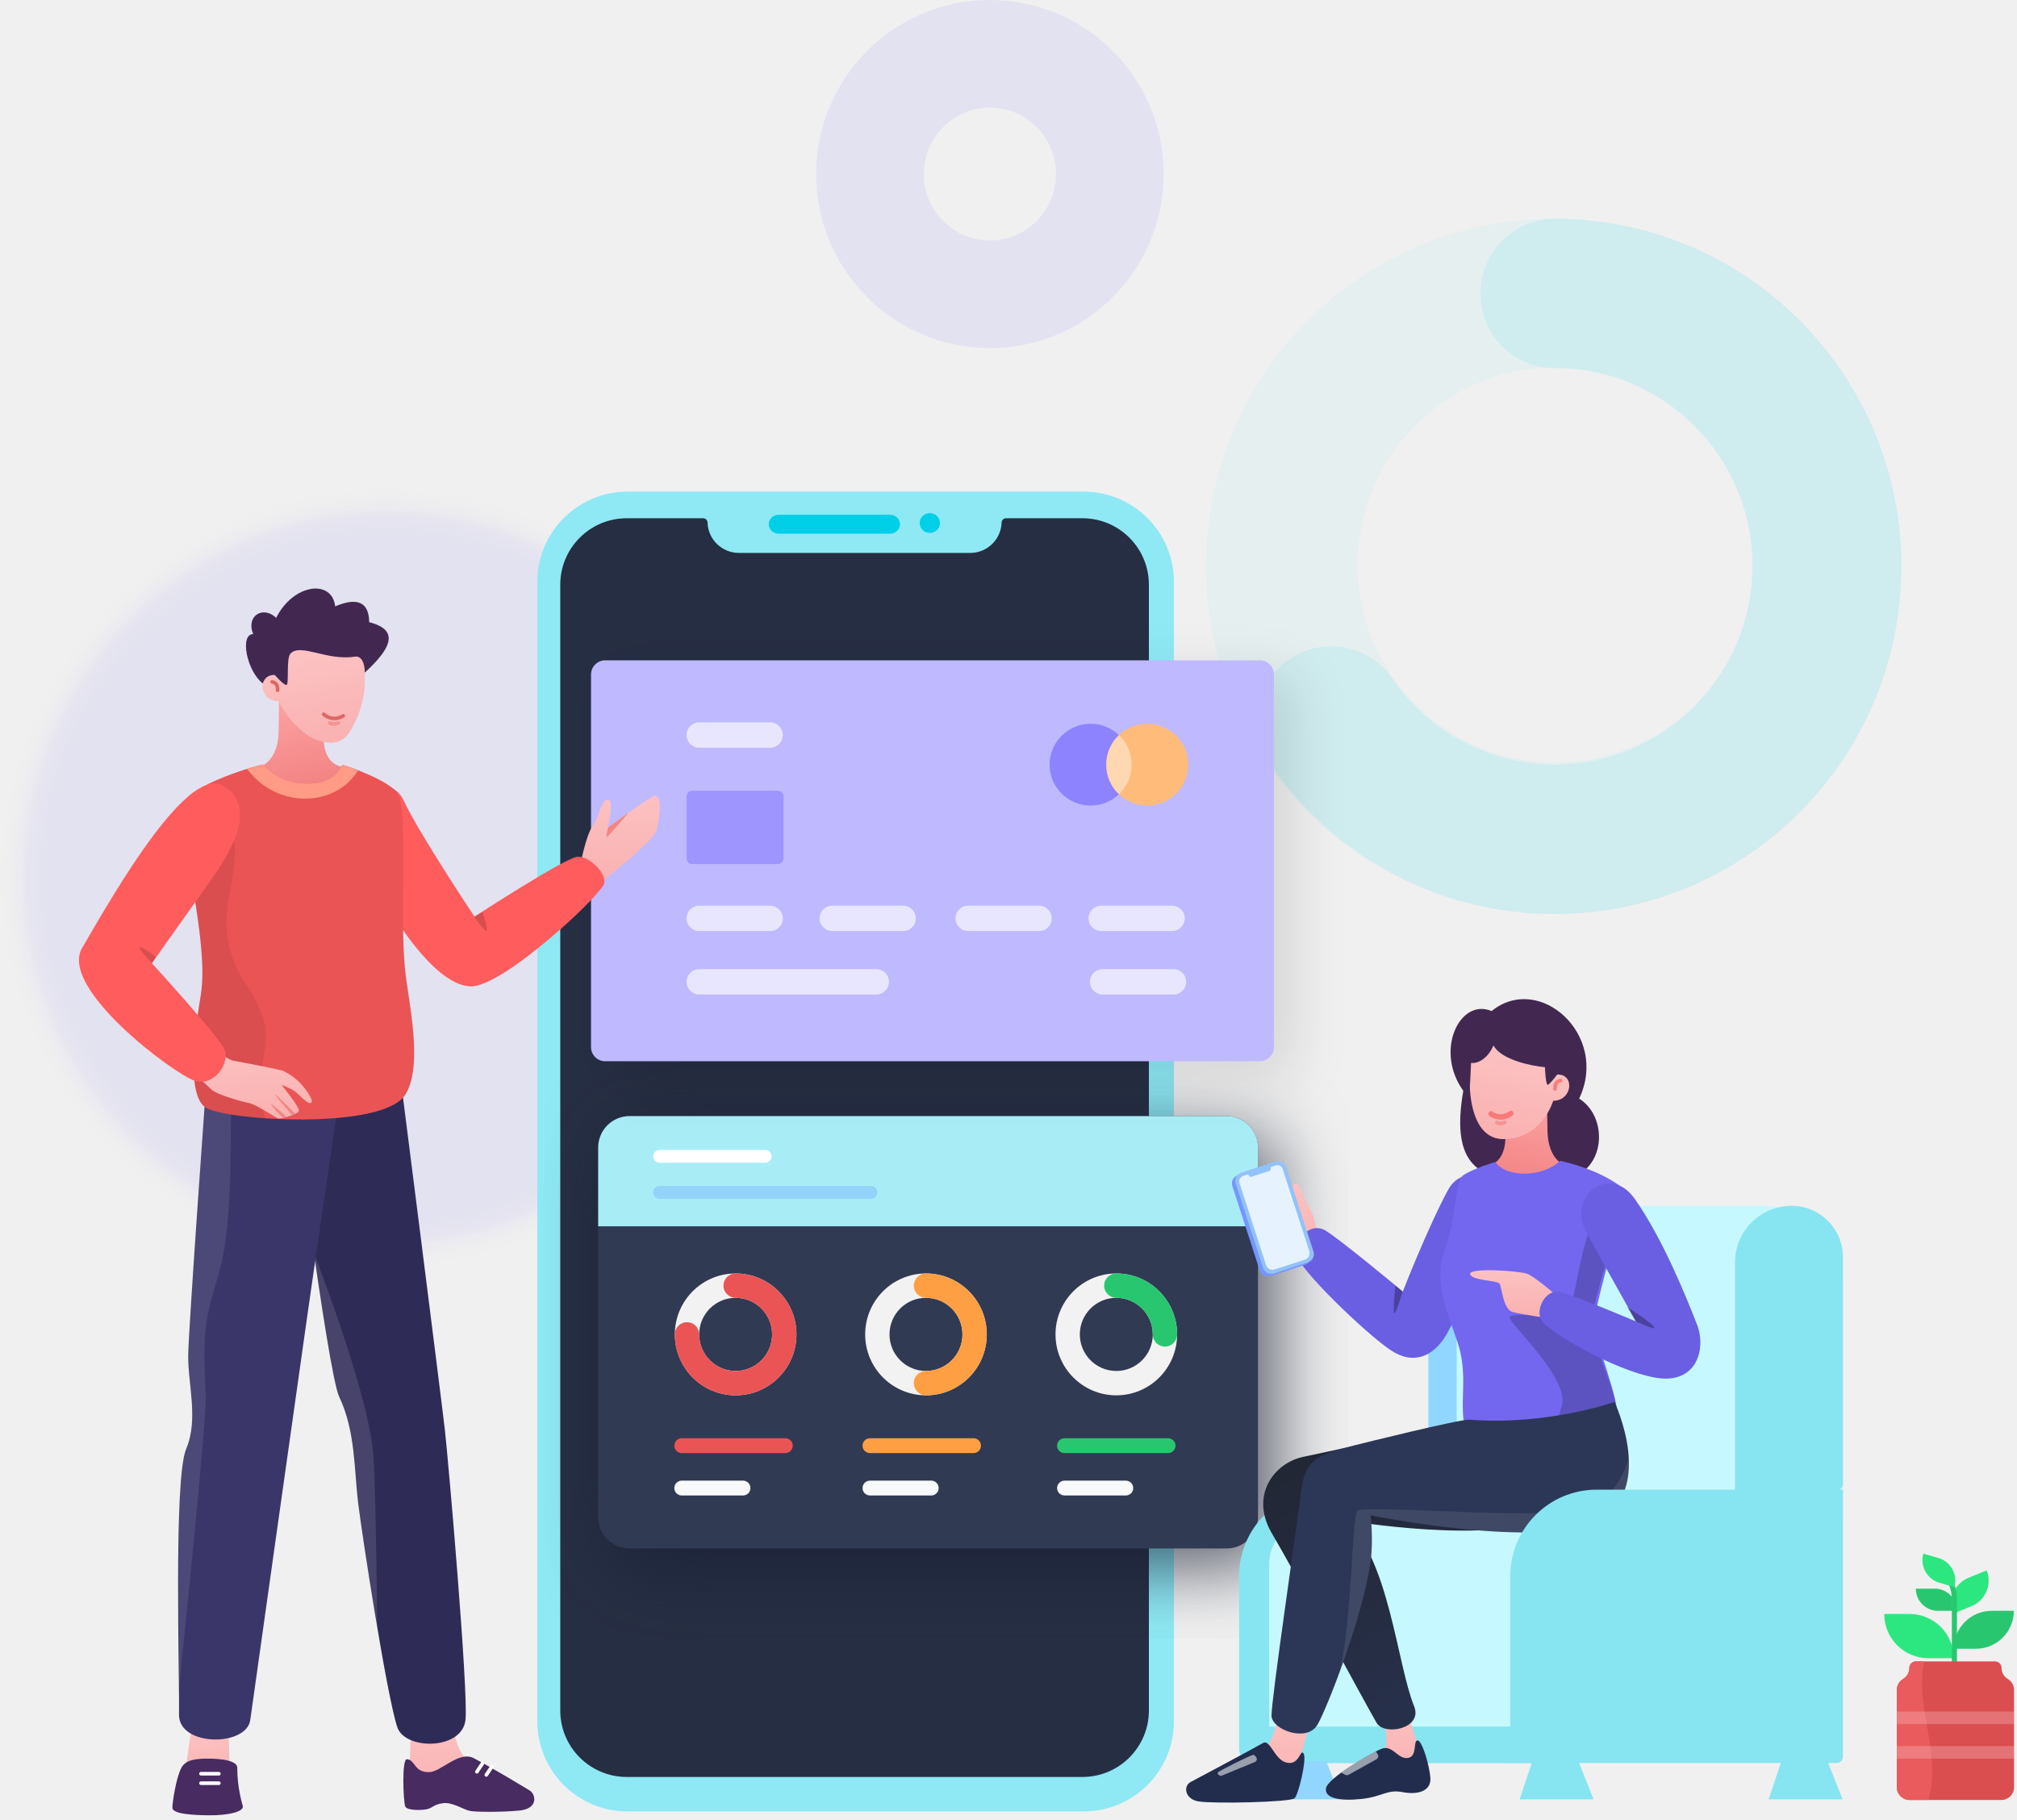
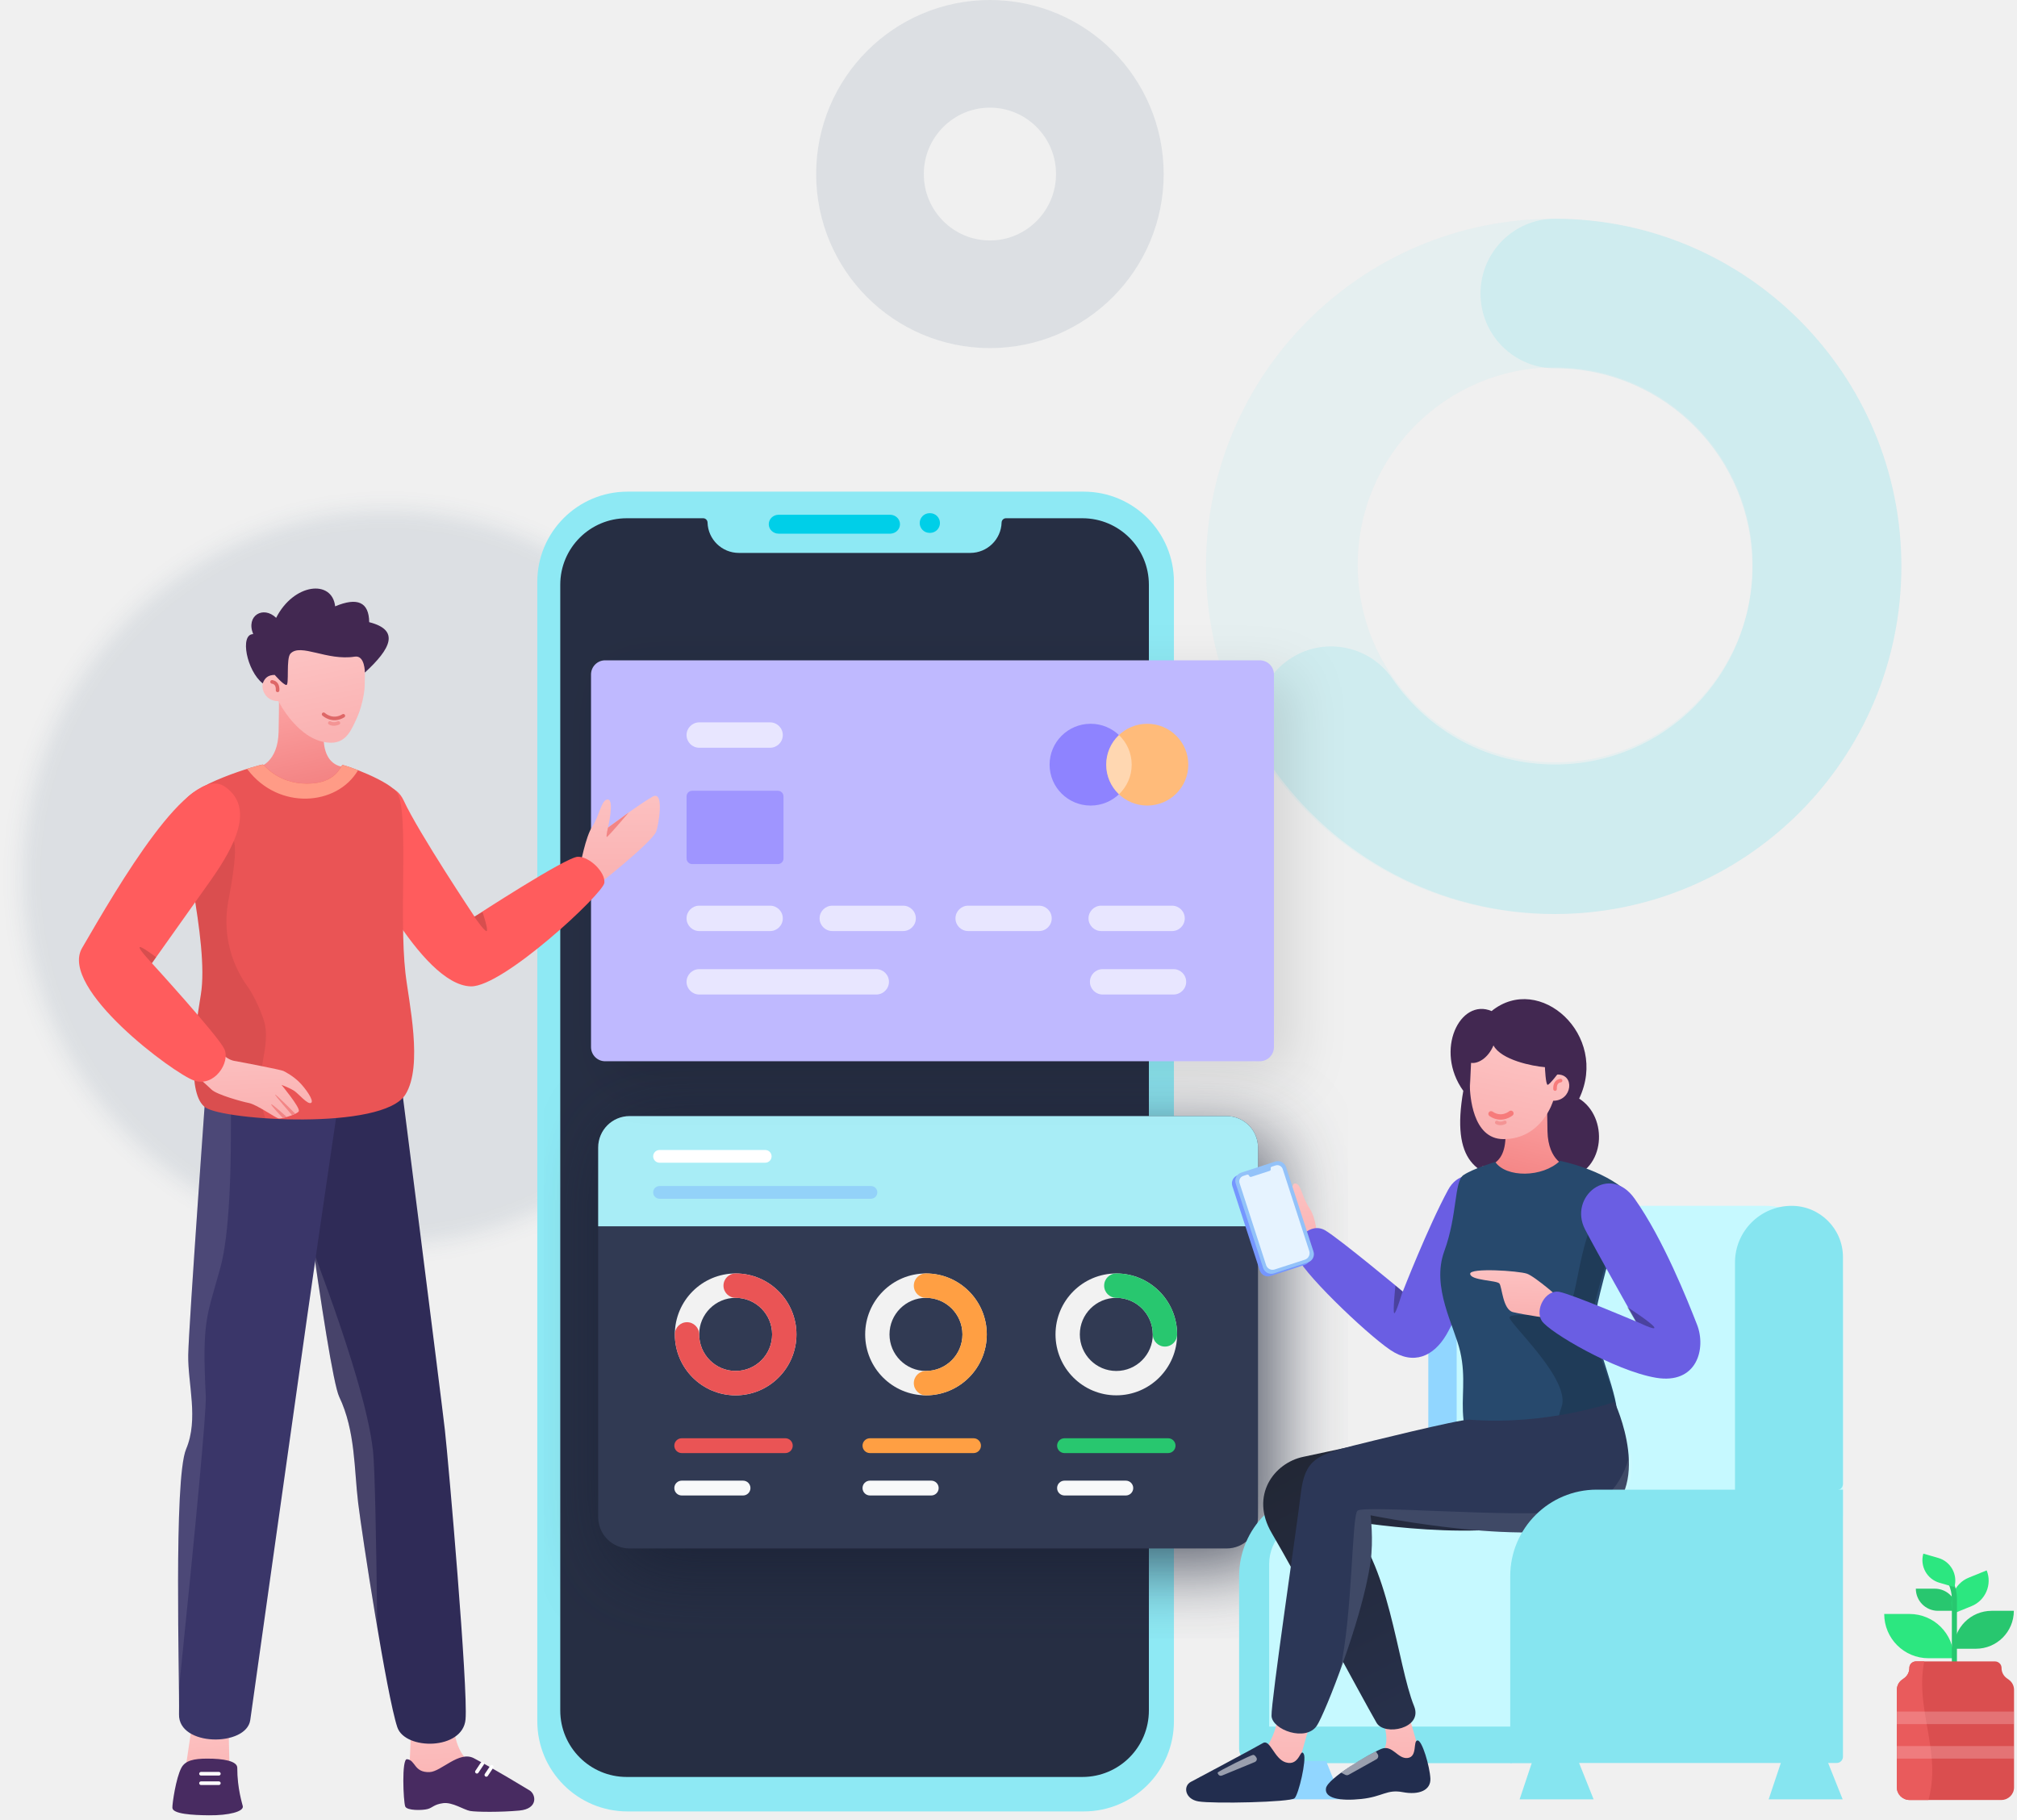
<svg xmlns="http://www.w3.org/2000/svg" width="562" height="507" viewBox="0 0 562 507" fill="none">
  <g id="Illustration">
    <g id="Shape">
      <g id="Oval" opacity="0.1" filter="url(#filter0_f)">
-         <ellipse cx="107.745" cy="244.5" rx="101.745" ry="102.5" fill="#7367F0" />
+         <ellipse cx="107.745" cy="244.5" rx="101.745" ry="102.5" fill="#27496d" />
      </g>
      <path id="Oval_2" opacity="0.05" fill-rule="evenodd" clip-rule="evenodd" d="M336.032 157.826C336.032 104.326 379.404 60.956 432.906 60.956C486.408 60.956 529.78 104.326 529.78 157.826C529.78 211.326 486.408 254.696 432.906 254.696C379.404 254.696 336.032 211.326 336.032 157.826ZM488.389 157.386C488.389 126.988 463.745 102.346 433.347 102.346C402.948 102.346 378.304 126.988 378.304 157.386C378.304 187.784 402.948 212.426 433.347 212.426C463.745 212.426 488.389 187.784 488.389 157.386Z" fill="#00CFE8" />
-       <ellipse id="Oval_3" opacity="0.1" cx="275.822" cy="48.5" rx="33.416" ry="33.5" stroke="#7367F0" stroke-width="30" />
+       <ellipse id="Oval_3" opacity="0.1" cx="275.822" cy="48.5" rx="33.416" ry="33.5" stroke="#27496d" stroke-width="30" />
      <path id="Path" opacity="0.1" d="M433.272 60.956C486.572 60.956 529.78 104.326 529.78 157.826C529.78 211.326 486.572 254.696 433.272 254.696C401.162 254.696 371.688 238.816 353.798 212.796C347.287 203.326 349.657 190.352 359.091 183.817C368.431 177.348 381.193 179.615 387.764 188.849L387.961 189.131C398.182 203.997 414.951 213.032 433.272 213.032C463.647 213.032 488.271 188.315 488.271 157.826C488.271 127.642 464.137 103.116 434.181 102.628L433.272 102.621C421.809 102.621 412.517 93.294 412.517 81.789C412.517 70.283 421.809 60.956 433.272 60.956Z" fill="#00CFE8" />
    </g>
    <g id="Mobile Banking App">
      <g id="Phone3">
        <path id="Rectangle" fill-rule="evenodd" clip-rule="evenodd" d="M149.71 162.137C149.71 148.254 160.964 137 174.847 137H301.957C315.84 137 327.094 148.254 327.094 162.137V479.625C327.094 493.508 315.84 504.762 301.957 504.762H174.847C160.964 504.762 149.71 493.508 149.71 479.625V162.137Z" fill="#8EE9F4" />
        <g id="Group 48">
          <path id="Rectangle_2" fill-rule="evenodd" clip-rule="evenodd" d="M156.107 162.933C156.107 152.703 164.4 144.411 174.629 144.411H195.926C196.585 144.411 197.124 144.935 197.144 145.594V145.594C197.28 150.315 201.147 154.072 205.87 154.072H270.352C275.075 154.072 278.942 150.315 279.079 145.594V145.594C279.098 144.935 279.637 144.411 280.297 144.411H301.593C311.822 144.411 320.115 152.703 320.115 162.933V476.634C320.115 486.863 311.822 495.156 301.593 495.156H174.629C164.4 495.156 156.107 486.863 156.107 476.634V162.933Z" fill="#262E43" />
          <mask id="mask0" mask-type="alpha" maskUnits="userSpaceOnUse" x="156" y="144" width="165" height="352">
            <path id="Rectangle_3" fill-rule="evenodd" clip-rule="evenodd" d="M156.107 162.933C156.107 152.703 164.4 144.411 174.629 144.411H195.926C196.585 144.411 197.124 144.935 197.144 145.594V145.594C197.28 150.315 201.147 154.072 205.87 154.072H270.352C275.075 154.072 278.942 150.315 279.079 145.594V145.594C279.098 144.935 279.637 144.411 280.297 144.411H301.593C311.822 144.411 320.115 152.703 320.115 162.933V476.634C320.115 486.863 311.822 495.156 301.593 495.156H174.629C164.4 495.156 156.107 486.863 156.107 476.634V162.933Z" fill="white" />
          </mask>
          <g mask="url(#mask0)">
            <ellipse id="Oval_4" cx="218.287" cy="357.888" rx="14.067" ry="14.053" fill="#E97EFF" fill-opacity="0.549" />
            <path id="Rectangle_4" fill-rule="evenodd" clip-rule="evenodd" d="M176.086 209.239C176.086 206.692 178.15 204.628 180.697 204.628H296.76C299.307 204.628 301.371 206.692 301.371 209.239V209.239C301.371 211.785 299.307 213.85 296.76 213.85H180.697C178.15 213.85 176.086 211.785 176.086 209.239V209.239Z" fill="#E97EFF" fill-opacity="0.549" />
          </g>
        </g>
        <path id="Path_2" d="M248.017 143.438C249.534 143.438 250.764 144.618 250.764 146.073C250.764 147.496 249.588 148.656 248.118 148.706L248.017 148.708H216.95C215.432 148.708 214.202 147.529 214.202 146.073C214.202 144.65 215.378 143.491 216.849 143.44L216.95 143.438H248.017Z" fill="#00CFE8" />
        <path id="Path_3" d="M259.151 142.999C260.669 142.999 261.899 144.228 261.899 145.744C261.899 147.226 260.723 148.434 259.252 148.487L259.151 148.489H259.007C257.49 148.489 256.26 147.26 256.26 145.744C256.26 144.262 257.436 143.054 258.907 143.001L259.007 142.999H259.151Z" fill="#00CFE8" />
      </g>
      <g id="BoardPieChart">
        <g id="Rectangle_5" filter="url(#filter1_d)">
          <path fill-rule="evenodd" clip-rule="evenodd" d="M166.672 319.757C166.672 314.921 170.592 311 175.429 311H341.763C346.6 311 350.52 314.921 350.52 319.757V422.729C350.52 427.565 346.6 431.486 341.763 431.486H175.429C170.592 431.486 166.672 427.565 166.672 422.729V319.757Z" fill="#313A53" />
        </g>
        <mask id="mask1" mask-type="alpha" maskUnits="userSpaceOnUse" x="166" y="311" width="185" height="121">
          <path id="Rectangle_6" fill-rule="evenodd" clip-rule="evenodd" d="M166.672 319.757C166.672 314.921 170.592 311 175.429 311H341.763C346.6 311 350.52 314.921 350.52 319.757V422.729C350.52 427.565 346.6 431.486 341.763 431.486H175.429C170.592 431.486 166.672 427.565 166.672 422.729V319.757Z" fill="white" />
        </mask>
        <g mask="url(#mask1)">
          <path id="Rectangle_7" fill-rule="evenodd" clip-rule="evenodd" d="M162.547 306.275H355.234V341.712H162.547L162.547 306.275Z" fill="#A8EDF6" />
          <path id="Rectangle_8" opacity="0.366" fill-rule="evenodd" clip-rule="evenodd" d="M181.992 332.262C181.992 331.284 182.785 330.49 183.764 330.49H242.682C243.66 330.49 244.453 331.284 244.453 332.262V332.262C244.453 333.241 243.66 334.034 242.682 334.034H183.764C182.785 334.034 181.992 333.241 181.992 332.262V332.262Z" fill="#6FA3FF" />
          <rect id="Rectangle_9" x="181.992" y="320.45" width="32.998" height="3.544" rx="1.772" fill="white" />
          <rect id="Rectangle_10" x="187.885" y="400.774" width="32.998" height="4.134" rx="2.067" fill="#EA5455" />
          <path id="Rectangle_11" fill-rule="evenodd" clip-rule="evenodd" d="M187.885 414.653C187.885 413.512 188.81 412.586 189.952 412.586H207.031C208.173 412.586 209.098 413.512 209.098 414.653V414.653C209.098 415.795 208.173 416.72 207.031 416.72H189.952C188.81 416.72 187.885 415.795 187.885 414.653V414.653Z" fill="#F8F9FA" />
          <rect id="Rectangle_12" x="240.329" y="400.774" width="32.998" height="4.134" rx="2.067" fill="#FF9F43" />
          <path id="Rectangle_13" fill-rule="evenodd" clip-rule="evenodd" d="M240.329 414.653C240.329 413.512 241.255 412.586 242.396 412.586H259.475C260.617 412.586 261.542 413.512 261.542 414.653V414.653C261.542 415.795 260.617 416.72 259.475 416.72H242.396C241.255 416.72 240.329 415.795 240.329 414.653V414.653Z" fill="#F8F9FA" />
          <rect id="Rectangle_14" x="294.541" y="400.774" width="32.998" height="4.134" rx="2.067" fill="#28C76F" />
          <path id="Rectangle_15" fill-rule="evenodd" clip-rule="evenodd" d="M294.541 414.653C294.541 413.512 295.467 412.586 296.608 412.586H313.687C314.829 412.586 315.754 413.512 315.754 414.653V414.653C315.754 415.795 314.829 416.72 313.687 416.72H296.608C295.467 416.72 294.541 415.795 294.541 414.653V414.653Z" fill="#F8F9FA" />
          <g id="Group 3">
            <path id="Oval_5" fill-rule="evenodd" clip-rule="evenodd" d="M311.04 388.814C320.396 388.814 327.981 381.211 327.981 371.834C327.981 362.456 320.396 354.853 311.04 354.853C301.683 354.853 294.099 362.456 294.099 371.834C294.099 381.211 301.683 388.814 311.04 388.814ZM311.04 382.022C305.426 382.022 300.875 377.46 300.875 371.834C300.875 366.207 305.426 361.645 311.04 361.645C316.654 361.645 321.204 366.207 321.204 371.834C321.204 377.46 316.654 382.022 311.04 382.022Z" fill="#F2F2F2" />
            <path id="Path_4" fill-rule="evenodd" clip-rule="evenodd" d="M327.981 371.834C327.981 362.456 320.396 354.853 311.04 354.853C309.168 354.853 307.651 356.374 307.651 358.249C307.651 360.125 309.168 361.645 311.04 361.645C316.59 361.645 321.101 366.104 321.203 371.642L321.204 371.834C321.204 373.709 322.721 375.23 324.593 375.23C326.464 375.23 327.981 373.709 327.981 371.834Z" fill="#28C76F" />
          </g>
          <g id="Group 4">
            <path id="Oval_6" fill-rule="evenodd" clip-rule="evenodd" d="M258.007 388.814C267.363 388.814 274.948 381.211 274.948 371.834C274.948 362.456 267.363 354.853 258.007 354.853C248.65 354.853 241.065 362.456 241.065 371.834C241.065 381.211 248.65 388.814 258.007 388.814ZM258.007 382.022C252.393 382.022 247.842 377.46 247.842 371.834C247.842 366.207 252.393 361.645 258.007 361.645C263.62 361.645 268.171 366.207 268.171 371.834C268.171 377.46 263.62 382.022 258.007 382.022Z" fill="#F2F2F2" />
            <path id="Path_5" d="M258.006 388.814C267.363 388.814 274.948 381.211 274.948 371.834C274.948 362.456 267.363 354.853 258.006 354.853C256.135 354.853 254.618 356.374 254.618 358.249C254.618 360.125 256.135 361.645 258.006 361.645C263.62 361.645 268.171 366.207 268.171 371.834C268.171 377.396 263.723 381.918 258.197 382.02L258.006 382.022C256.135 382.022 254.618 383.542 254.618 385.418C254.618 387.293 256.135 388.814 258.006 388.814Z" fill="#FF9F43" />
          </g>
          <g id="Group 6">
            <path id="Oval_7" fill-rule="evenodd" clip-rule="evenodd" d="M204.973 388.814C214.33 388.814 221.915 381.211 221.915 371.834C221.915 362.456 214.33 354.853 204.973 354.853C195.617 354.853 188.032 362.456 188.032 371.834C188.032 381.211 195.617 388.814 204.973 388.814ZM204.973 382.022C199.36 382.022 194.809 377.46 194.809 371.834C194.809 366.207 199.36 361.645 204.973 361.645C210.587 361.645 215.138 366.207 215.138 371.834C215.138 377.46 210.587 382.022 204.973 382.022Z" fill="#F2F2F2" />
            <path id="Path_6" fill-rule="evenodd" clip-rule="evenodd" d="M188.032 371.834C188.032 381.211 195.617 388.814 204.973 388.814C214.33 388.814 221.915 381.211 221.915 371.834C221.915 362.456 214.33 354.853 204.973 354.853C203.102 354.853 201.585 356.374 201.585 358.249C201.585 360.125 203.102 361.645 204.973 361.645C210.587 361.645 215.138 366.207 215.138 371.834C215.138 377.46 210.587 382.022 204.973 382.022C199.36 382.022 194.809 377.46 194.809 371.834C194.809 369.958 193.292 368.437 191.42 368.437C189.549 368.437 188.032 369.958 188.032 371.834Z" fill="#EA5455" />
          </g>
        </g>
      </g>
      <g id="VisaCard2">
        <g id="Rectangle_16" filter="url(#filter2_d)">
          <path fill-rule="evenodd" clip-rule="evenodd" d="M168.62 184H351.014C353.192 184 354.958 185.771 354.958 187.955V291.769C354.958 293.953 353.192 295.723 351.014 295.723H168.62C166.442 295.723 164.677 293.953 164.677 291.769V187.955C164.677 185.771 166.442 184 168.62 184Z" fill="#BFB9FF" />
        </g>
        <g id="Group 46">
          <g id="Group 45">
            <g id="Group 43">
              <ellipse id="Oval_8" cx="303.887" cy="213.077" rx="11.437" ry="11.395" fill="#8E83FF" />
              <ellipse id="Oval Copy 10" cx="319.661" cy="213.077" rx="11.437" ry="11.395" fill="#FFBB7A" />
              <path id="Path_7" fill-rule="evenodd" clip-rule="evenodd" d="M311.67 204.925L311.775 204.827C313.961 206.902 315.323 209.831 315.323 213.077C315.323 216.323 313.961 219.252 311.775 221.327C309.587 219.253 308.225 216.323 308.225 213.077C308.225 209.882 309.544 206.994 311.67 204.925L311.775 204.827L311.67 204.925Z" fill="white" fill-opacity="0.416" />
            </g>
            <path id="Rectangle_17" fill-rule="evenodd" clip-rule="evenodd" d="M192.873 220.346H216.732C217.604 220.346 218.31 221.05 218.31 221.918V239.207C218.31 240.075 217.604 240.779 216.732 240.779H192.873C192.002 240.779 191.296 240.075 191.296 239.207V221.918C191.296 221.05 192.002 220.346 192.873 220.346Z" fill="#9F95FF" />
          </g>
          <g id="Group 44">
            <path id="Rectangle_18" fill-rule="evenodd" clip-rule="evenodd" d="M194.845 252.37H214.563C216.524 252.37 218.113 253.953 218.113 255.906C218.113 257.859 216.524 259.443 214.563 259.443H194.845C192.885 259.443 191.296 257.859 191.296 255.906C191.296 253.953 192.885 252.37 194.845 252.37Z" fill="white" fill-opacity="0.647" />
            <path id="Rectangle_19" fill-rule="evenodd" clip-rule="evenodd" d="M194.845 270.052H244.141C246.101 270.052 247.69 271.635 247.69 273.588C247.69 275.541 246.101 277.125 244.141 277.125H194.845C192.885 277.125 191.296 275.541 191.296 273.588C191.296 271.635 192.885 270.052 194.845 270.052Z" fill="white" fill-opacity="0.647" />
            <path id="Rectangle_20" fill-rule="evenodd" clip-rule="evenodd" d="M307.239 270.052H326.957C328.917 270.052 330.506 271.635 330.506 273.588C330.506 275.541 328.917 277.125 326.957 277.125H307.239C305.279 277.125 303.689 275.541 303.689 273.588C303.689 271.635 305.279 270.052 307.239 270.052Z" fill="white" fill-opacity="0.647" />
            <path id="Rectangle_21" fill-rule="evenodd" clip-rule="evenodd" d="M194.845 201.289H214.563C216.524 201.289 218.113 202.872 218.113 204.825C218.113 206.778 216.524 208.362 214.563 208.362H194.845C192.885 208.362 191.296 206.778 191.296 204.825C191.296 202.872 192.885 201.289 194.845 201.289Z" fill="white" fill-opacity="0.647" />
            <path id="Rectangle Copy 38" fill-rule="evenodd" clip-rule="evenodd" d="M231.915 252.37H251.634C253.594 252.37 255.183 253.953 255.183 255.906C255.183 257.859 253.594 259.443 251.634 259.443H231.915C229.955 259.443 228.366 257.859 228.366 255.906C228.366 253.953 229.955 252.37 231.915 252.37Z" fill="white" fill-opacity="0.647" />
            <path id="Rectangle Copy 39" fill-rule="evenodd" clip-rule="evenodd" d="M269.775 252.37H289.493C291.453 252.37 293.042 253.953 293.042 255.906C293.042 257.859 291.453 259.443 289.493 259.443H269.775C267.815 259.443 266.226 257.859 266.226 255.906C266.226 253.953 267.815 252.37 269.775 252.37Z" fill="white" fill-opacity="0.647" />
            <path id="Rectangle Copy 40" fill-rule="evenodd" clip-rule="evenodd" d="M306.845 252.37H326.563C328.524 252.37 330.113 253.953 330.113 255.906C330.113 257.859 328.524 259.443 326.563 259.443H306.845C304.885 259.443 303.296 257.859 303.296 255.906C303.296 253.953 304.885 252.37 306.845 252.37Z" fill="white" fill-opacity="0.647" />
          </g>
        </g>
      </g>
      <g id="Men1.1">
        <g id="LLeg">
          <path id="Path_8" fill-rule="evenodd" clip-rule="evenodd" d="M126.372 479.69C126.372 479.69 126.236 488.374 131.569 491.458C136.901 494.543 145.162 500.274 145.162 500.274L113.735 501.339L114.631 479.612L126.372 479.69Z" fill="url(#paint0_linear)" />
          <path id="Path_9" fill-rule="evenodd" clip-rule="evenodd" d="M113.405 490.205C115.835 490.456 115.304 493.971 119.713 493.8C122.926 493.675 127.937 487.749 132.059 489.944C138.35 493.294 145.727 497.812 147.536 498.887C149.345 499.963 150.06 504.021 144.715 504.519C139.603 504.995 132.704 504.942 130.976 504.627C129.247 504.312 126.041 502.107 123.461 502.459C120.882 502.812 120.588 503.702 119.147 504.095C117.705 504.489 113.354 504.575 112.903 503.36C112.385 501.966 111.866 490.047 113.405 490.205Z" fill="#482B61" />
          <path id="Path_10" fill-rule="evenodd" clip-rule="evenodd" d="M110.969 295.474C110.969 295.474 122.957 389.573 123.959 398.472C124.961 407.371 130.465 470.679 129.712 479.123C128.944 487.723 112.857 487.769 110.699 481.281C107.745 472.4 100.916 428.014 99.787 418.746C98.658 409.477 99.054 398.716 94.516 389.225C91.266 382.43 80.513 297.886 80.513 297.886L110.969 295.474Z" fill="#2F2B57" />
          <path id="Path_11" opacity="0.591" fill-rule="evenodd" clip-rule="evenodd" d="M103.922 404.214L103.965 404.637C104.422 409.552 104.806 425.834 105.116 453.481L104.426 449.352C102.262 436.258 100.34 423.287 99.787 418.746C98.681 409.67 99.038 399.163 94.793 389.82L94.515 389.225C93.085 386.234 90.201 368.185 87.421 348.911L88.294 351.248C97.578 376.216 102.787 393.871 103.922 404.214Z" fill="white" fill-opacity="0.192" />
          <path id="Path 10" d="M134.382 491.454L132.879 493.704" stroke="white" stroke-linecap="round" />
          <path id="Path 10_2" d="M137.007 492.334L135.504 494.584" stroke="white" stroke-linecap="round" />
        </g>
        <g id="RLeg">
          <path id="Path_12" fill-rule="evenodd" clip-rule="evenodd" d="M53.349 481.682L50.536 500.672L64.13 500.604L63.685 481.329L53.349 481.682Z" fill="url(#paint1_linear)" />
          <path id="Path_13" fill-rule="evenodd" clip-rule="evenodd" d="M48.032 503.745C47.986 502.637 49.018 495.451 50.536 492.605C51.638 490.542 54.08 490.058 57.654 490.044C62.264 490.026 66.117 490.723 66.112 492.605C66.096 498.366 67.556 502.796 67.654 503.302C67.943 504.787 63.819 505.896 58.188 505.839C53.578 505.794 48.102 505.473 48.032 503.745Z" fill="#482B61" />
          <path id="Path_14" fill-rule="evenodd" clip-rule="evenodd" d="M95.56 298.563C95.56 298.563 89.327 340.561 85.554 367.134C81.847 393.245 70.868 471.132 69.733 479.285C68.691 486.77 49.68 486.77 49.88 477.705C50.08 468.64 48.32 412.152 51.86 403.789C55.4 395.425 52.318 385.692 52.447 377.567C52.576 369.442 57.667 299.106 57.667 299.106L95.56 298.563Z" fill="#3A3669" />
          <path id="Path_15" opacity="0.462" fill-rule="evenodd" clip-rule="evenodd" d="M61.462 353.024L61.164 354.105C57.556 367.072 56.31 368.241 57.333 388.923L57.343 389.344C57.379 394.547 54.904 421.474 49.919 470.126L49.897 467.101C49.722 447.254 48.991 411.369 51.77 404.014L51.86 403.789C55.4 395.425 52.318 385.692 52.446 377.567C52.576 369.442 57.667 299.106 57.667 299.106L64.17 299.012L64.236 302.234C64.704 327.396 63.779 344.326 61.462 353.024V353.024Z" fill="white" fill-opacity="0.192" />
          <path id="Path 9" d="M56.007 494.256H60.983" stroke="white" stroke-linecap="round" />
          <path id="Path 9_2" d="M56.007 496.894H60.983" stroke="white" stroke-linecap="round" />
        </g>
        <g id="Head">
          <path id="Path_16" fill-rule="evenodd" clip-rule="evenodd" d="M72.242 213.711C72.242 213.711 77.449 212.483 77.63 203.907C77.811 195.331 77.684 192.404 77.684 192.404L90.029 192.196C90.029 192.196 90.154 201.754 90.155 205.21C90.16 214.495 96.597 213.711 96.597 213.711C96.597 213.711 95.259 221.24 84.866 221.827C76.751 222.287 72.242 213.711 72.242 213.711Z" fill="url(#paint2_linear)" />
          <g id="Head1">
            <path id="Path_17" fill-rule="evenodd" clip-rule="evenodd" d="M76.552 188.069C71.435 187.87 72.269 195.399 77.585 195.389C77.585 195.389 83.297 206.933 92.265 206.963C96.585 206.977 97.996 203.11 99.291 200.395C100.586 197.68 101.536 193.619 101.615 191.132C101.7 188.481 101.711 179.77 101.711 179.77L76.352 179.759L76.552 188.069Z" fill="url(#paint3_linear)" />
            <path id="Path_18" d="M91.906 201.462C92.673 201.885 93.585 201.781 94.292 201.462" stroke="#F49494" stroke-linecap="round" />
            <path id="Path 8" d="M77.349 192.367C77.401 191.159 77.035 190.2 75.81 190.008" stroke="#DE6767" stroke-linecap="round" />
            <path id="Path_19" fill-rule="evenodd" clip-rule="evenodd" d="M76.551 188.069C76.551 188.069 78.904 190.799 79.774 190.874C80.645 190.949 79.653 183.487 80.934 182.128C83.75 179.14 91.107 184.216 98.844 182.976C101.71 182.517 101.659 187.415 101.659 187.415C108.892 180.786 111.514 175.557 102.871 173.373C102.802 167.763 99.591 166.355 93.382 168.957C92.552 161.378 81.824 162.522 76.941 172.164C73.407 168.707 68.439 171.498 70.547 176.699C66.741 176.699 68.724 186.925 73.21 190.439C73.745 188.904 74.723 188.069 76.551 188.069Z" fill="#422851" />
            <path id="Path_20" d="M90.171 199.031C90.171 199.031 92.607 201.335 95.666 199.459" stroke="#DE6767" stroke-linecap="round" />
          </g>
        </g>
        <g id="LArm">
          <g id="Group 3_2">
            <path id="Path_21" fill-rule="evenodd" clip-rule="evenodd" d="M161.671 241.247C161.671 241.247 163.135 233.107 165.072 230.255C167.01 227.403 167.574 222.61 169.402 222.786C171.23 222.963 169.399 230.614 169.399 230.614C169.399 230.614 177.923 224.219 181.79 222.015C185.319 220.006 183.383 230.404 182.831 231.729C181.518 234.885 166.322 246.793 166.322 246.793C166.322 246.793 162.003 241.971 161.671 241.247Z" fill="url(#paint4_linear)" />
            <path id="Path_22" fill-rule="evenodd" clip-rule="evenodd" d="M169.4 230.614C169.4 230.614 168.77 233.231 169.084 233.231C169.399 233.231 175.184 226.405 175.184 226.405L169.4 230.614Z" fill="#F28585" />
          </g>
          <path id="Path_23" fill-rule="evenodd" clip-rule="evenodd" d="M112.464 223.029C116.632 232.068 132.22 255.423 132.22 255.423C132.22 255.423 157.765 238.768 161.016 238.734C164.266 238.699 168.68 243.012 168.402 245.989C168.125 248.966 140.156 275.074 131.186 274.854C117.238 274.512 99.747 238.241 97.951 233.393C93.141 220.407 108.398 214.213 112.464 223.029Z" fill="#FF5C5D" />
          <path id="Path 5" fill-rule="evenodd" clip-rule="evenodd" d="M132.128 255.406C132.128 255.406 135.078 259.727 135.606 259.444C136.135 259.16 134.447 254.161 134.447 254.161L132.128 255.406Z" fill="black" fill-opacity="0.16" />
        </g>
        <g id="Body">
          <path id="Path_24" fill-rule="evenodd" clip-rule="evenodd" d="M50.768 224.475C49.459 230.751 58.422 262.381 55.956 277.178C54.006 288.882 52.144 304.996 57.199 308.573C62.345 312.216 106.644 315.108 112.959 304.996C117.968 296.973 113.867 279.182 112.959 271.066C111.147 254.875 113.883 226.894 110.809 221.171C108.902 217.621 95.902 213.043 95.413 213.185C94.925 213.327 93.777 218.357 85.557 218.357C77.337 218.357 73.707 213.185 73.265 213.043C72.823 212.901 51.952 218.798 50.768 224.475Z" fill="#EA5455" />
          <path id="Path_25" fill-rule="evenodd" clip-rule="evenodd" d="M73.244 213.041L73.265 213.043C73.707 213.185 77.337 218.357 85.557 218.357C93.777 218.357 94.925 213.327 95.413 213.185C95.59 213.134 97.396 213.697 99.722 214.606L99.712 214.713C93.836 224.579 77.677 225.795 69.04 214.507L68.845 214.246L69.808 213.947C71.573 213.411 72.835 213.088 73.178 213.045L73.244 213.041Z" fill="#FF9B86" />
          <path id="Path_26" fill-rule="evenodd" clip-rule="evenodd" d="M50.796 228.834L51.52 228.935C59.204 230.034 63.71 231.773 65.039 234.152C65.911 235.712 65.506 240.991 63.823 249.988L63.644 250.932C62.083 259.088 63.868 267.524 68.58 274.33L68.845 274.707C70.439 276.936 71.908 279.872 73.252 283.514C76.372 291.962 69.737 299.081 73.939 311.649L73.081 311.586C65.27 310.988 58.953 309.815 57.199 308.573C52.144 304.996 54.006 288.882 55.956 277.179C58.054 264.588 51.878 239.811 50.796 228.834Z" fill="black" fill-opacity="0.067" />
        </g>
        <g id="Rarm">
          <g id="Group 2">
            <path id="Path_27" fill-rule="evenodd" clip-rule="evenodd" d="M59.774 291.701C59.774 291.701 62.723 295.18 65.24 295.613C67.757 296.046 78.291 298.106 78.934 298.411C79.542 298.7 81.62 299.794 83.397 301.549C84.937 303.07 87.6 306.677 86.707 307.297C85.752 307.961 83.175 304.708 81.882 303.904C80.526 303.061 78.442 302.314 78.442 302.314C78.442 302.314 83.597 308.533 83.269 309.619C83.03 310.412 78.646 311.767 77.709 311.665C76.772 311.563 71.607 307.782 69.285 307.341C67.675 307.037 60.466 305.084 58.946 303.618C57.425 302.151 54.006 299.174 54.006 299.174L59.774 291.701Z" fill="url(#paint5_linear)" />
            <path id="Path_28" fill-rule="evenodd" clip-rule="evenodd" d="M82.275 310.34C82.275 310.34 76.88 304.905 76.655 304.997C76.43 305.09 81.356 310.719 81.356 310.719L82.275 310.34Z" fill="#F28585" />
            <path id="Path_29" fill-rule="evenodd" clip-rule="evenodd" d="M79.871 311.233C79.871 311.233 75.829 307.53 75.565 307.709C75.301 307.887 78.802 311.535 78.802 311.535L79.871 311.233Z" fill="#F28585" />
          </g>
          <path id="Path_30" fill-rule="evenodd" clip-rule="evenodd" d="M62.706 219.232C71.036 225.093 65.471 235.748 58.56 245.521C52.105 254.65 42.321 268.401 42.321 268.401C42.321 268.401 60.718 288.554 62.496 292.282C64.273 296.011 59.734 303.014 54.093 301.101C48.45 299.189 16.343 275.404 22.872 264.164C32.845 246.995 52.868 212.309 62.706 219.232Z" fill="#FF5C5D" />
          <path id="Path 6" fill-rule="evenodd" clip-rule="evenodd" d="M42.321 268.401C42.321 268.401 38.546 264.407 38.898 263.945C39.251 263.482 43.506 266.747 43.506 266.747L42.321 268.401Z" fill="black" fill-opacity="0.16" />
        </g>
      </g>
      <g id="Group 7">
        <path id="Rectangle_22" fill-rule="evenodd" clip-rule="evenodd" d="M345.257 439.204C345.257 425.888 356.052 415.093 369.368 415.093L437.966 415.093V487.26C437.966 489.469 436.175 491.26 433.966 491.26H349.257C347.048 491.26 345.257 489.469 345.257 487.26L345.257 439.204Z" fill="#86E5F0" />
        <path id="Rectangle_23" fill-rule="evenodd" clip-rule="evenodd" d="M353.633 476.224L421.269 476.224V491.26H353.633L353.633 476.224Z" fill="#86E5F0" />
        <path id="Path_31" fill-rule="evenodd" clip-rule="evenodd" d="M439.769 490.715L444.035 501.401H423.41L426.984 490.715H439.769Z" fill="#86E5F0" />
        <path id="Path_32" fill-rule="evenodd" clip-rule="evenodd" d="M369.497 490.715L373.764 501.401H353.139L356.713 490.715H369.497Z" fill="#91D6FF" />
        <path id="Path_33" fill-rule="evenodd" clip-rule="evenodd" d="M509.161 490.715L513.428 501.401H492.803L496.377 490.715H509.161Z" fill="#86E5F0" />
        <path id="Rectangle_24" fill-rule="evenodd" clip-rule="evenodd" d="M397.97 360.481C397.97 347.368 408.449 336.659 421.558 336.375L438.492 336.008V422.277H397.97L397.97 360.481Z" fill="#91D6FF" />
        <path id="Rectangle_25" fill-rule="evenodd" clip-rule="evenodd" d="M405.875 360.119C405.875 346.803 416.67 336.008 429.986 336.008H491.667C503.729 336.008 513.507 345.786 513.507 357.848V422.288C513.507 423.253 512.725 424.035 511.76 424.035H405.875L405.875 360.119Z" fill="#C6F9FF" />
        <path id="Rectangle_26" fill-rule="evenodd" clip-rule="evenodd" d="M483.427 351.792C483.427 343.074 490.493 336.008 499.21 336.008V336.008C507.106 336.008 513.507 342.409 513.507 350.305V413.499C513.507 414.464 512.725 415.246 511.76 415.246H483.427V351.792Z" fill="#86E5F0" />
        <path id="Rectangle_27" fill-rule="evenodd" clip-rule="evenodd" d="M353.633 435.799C353.633 428.84 359.274 423.199 366.233 423.199H433.69V481.124H353.633V435.799Z" fill="#C6F9FF" />
        <g id="Wom1.4">
          <g id="Head_2">
            <path id="Path_34" fill-rule="evenodd" clip-rule="evenodd" d="M436.719 328.514C447.465 326.01 448.172 311.252 440.003 306.133C448.428 288.461 428.945 270.915 415.599 281.736C406.85 277.989 399.579 292.611 407.72 303.968C404.307 323.468 411.254 328.509 423.777 328.723L436.719 328.514Z" fill="#422851" />
            <path id="Path_35" fill-rule="evenodd" clip-rule="evenodd" d="M436.585 324.989C436.585 324.989 431.358 323.762 431.176 315.192C430.995 306.622 431.122 303.696 431.122 303.696L419.608 303.488C419.608 303.488 419.483 313.039 419.481 316.494C419.476 325.773 413.015 324.989 413.015 324.989C413.015 324.989 414.358 332.513 424.791 333.1C432.937 333.559 436.585 324.989 436.585 324.989Z" fill="url(#paint6_linear)" />
            <path id="Path_36" fill-rule="evenodd" clip-rule="evenodd" d="M433.807 299.417C438.944 299.218 438.106 306.741 432.77 306.731C432.77 306.731 429.671 317.419 418.912 317.419C410.173 317.419 409.605 304.962 409.526 302.477C409.44 299.828 409.43 291.123 409.43 291.123L434.007 291.112L433.807 299.417Z" fill="url(#paint7_linear)" />
            <path id="Path_37" d="M420.985 310.239C420.985 310.239 418.423 312.41 415.454 310.377" stroke="#F77B7B" stroke-width="1.5" stroke-linecap="round" />
            <path id="Path_38" d="M419.294 312.753C418.497 313.121 417.729 313.148 417.044 312.781" stroke="#F49494" stroke-linecap="round" />
            <path id="Path 8_2" d="M433.284 303.463C433.231 302.256 433.599 301.297 434.829 301.105" stroke="#F77B7B" stroke-linecap="round" />
            <path id="Path_39" fill-rule="evenodd" clip-rule="evenodd" d="M434.62 298.487C434.62 298.487 431.805 302.267 431.234 302.287C430.664 302.307 430.464 297.371 430.464 297.371C427.011 297.107 418.271 295.366 416.128 291.309C414.63 294.888 411.766 296.478 409.884 296.173L409.527 303.778L408.649 288.489H435.309L434.62 298.487Z" fill="#422851" />
          </g>
          <g id="LLeg_2">
            <path id="Path_40" fill-rule="evenodd" clip-rule="evenodd" d="M383.979 476.119C383.979 476.119 388.587 485.431 384.809 488.365C381.026 491.3 371.033 496.801 371.033 496.801L397.508 495.136L391.623 474.826L383.979 476.119Z" fill="url(#paint8_linear)" />
            <path id="Path_41" fill-rule="evenodd" clip-rule="evenodd" d="M394.947 484.981C393.64 485.134 395.035 489.535 392.207 489.87C389.383 490.204 388.011 486.034 384.808 487.356C381.604 488.678 369.92 495.513 369.46 498.307C368.994 501.1 373.347 501.922 379.317 501.291C385.287 500.66 386.387 498.535 390.869 499.391C395.345 500.247 398.699 498.883 398.551 495.61C398.403 492.338 396.253 484.828 394.947 484.981Z" fill="#222D4E" />
            <path id="Path 14" fill-rule="evenodd" clip-rule="evenodd" d="M383.346 488.034L383.856 488.799C384.18 489.285 384.021 489.943 383.511 490.227L375.781 494.543C375.491 494.706 375.138 494.713 374.841 494.562L373.672 493.968C375.597 492.573 377.172 491.524 378.912 490.495C380.248 489.704 381.727 488.889 383.346 488.034Z" fill="white" fill-opacity="0.541" />
            <path id="Path_42" fill-rule="evenodd" clip-rule="evenodd" d="M423.859 394.043C415.844 394.402 371.235 404.274 363.13 405.951C355.026 407.628 348.174 416.704 354.354 427.213C361.295 439.01 379.205 472.514 383.554 480.066C385.706 483.805 396.564 481.709 394.014 475.434C389.259 463.738 387.051 434.356 374.929 423.643C374.929 423.643 415.695 430.742 433.304 422.61C446.102 416.699 443.207 393.178 423.859 394.043Z" fill="url(#paint9_linear)" />
          </g>
          <g id="LArm_2">
            <path id="Path_43" fill-rule="evenodd" clip-rule="evenodd" d="M367.069 346.62C367.069 346.62 367.159 340.095 364.878 336.684C362.597 333.274 362.506 329.652 360.78 329.77C359.053 329.889 360.763 338.309 360.763 338.309C360.763 338.309 358.572 337.471 356.999 336.412C355.425 335.353 350.653 330.131 349.538 331.057C347.647 332.633 350.693 341.527 352.351 343.305C354.015 345.083 363.106 350.932 363.106 350.932L367.069 346.62Z" fill="url(#paint10_linear)" />
            <path id="Path_44" fill-rule="evenodd" clip-rule="evenodd" d="M416.324 342.71C412.596 351.363 405.769 367.258 402.955 372C399.428 377.939 393.866 380.556 387.354 376.149C380.512 371.519 361.671 353.46 361.119 349.369C360.572 345.279 365.183 340.37 369.355 342.912C373.528 345.453 390.866 359.89 390.866 359.89C390.866 359.89 397.863 341.943 403.492 331.546C408.366 322.551 421.999 329.556 416.324 342.71Z" fill="#6A5EE3" />
            <path id="Path_45" fill-rule="evenodd" clip-rule="evenodd" d="M390.793 359.899C390.793 359.899 388.914 366.277 388.474 365.908C388.035 365.538 388.81 358.232 388.81 358.232L390.793 359.899Z" fill="black" fill-opacity="0.303" />
          </g>
          <g id="PhoneMini4">
            <g id="Group 3_3">
              <path id="Rectangle_28" d="M343.366 330.492C342.956 329.231 343.646 327.877 344.907 327.468L354.376 324.391C355.637 323.981 356.991 324.671 357.4 325.932L365.043 349.452C365.452 350.713 364.762 352.067 363.502 352.477L354.032 355.553C352.772 355.963 351.418 355.273 351.008 354.013L343.366 330.492Z" fill="#7596FF" />
              <rect id="Rectangle_29" x="343.561" y="327.497" width="14.757" height="29.531" rx="2.4" transform="rotate(-18 343.561 327.497)" fill="#93C2F9" />
              <path id="Rectangle_30" d="M346.395 327.685L347.46 327.339C347.677 327.268 347.908 327.366 348.012 327.56L348.045 327.637C348.124 327.881 348.387 328.015 348.63 327.936L353.763 326.268C353.98 326.198 354.109 325.983 354.08 325.764L354.061 325.683C353.982 325.438 354.115 325.176 354.359 325.097L355.418 324.753C356.205 324.497 357.047 324.894 357.36 325.645L357.406 325.767V325.767L364.806 348.613C365.128 349.611 364.582 350.681 363.587 351.006L355.166 353.742C354.213 354.053 353.193 353.567 352.822 352.652L352.776 352.524C352.775 352.524 352.775 352.523 352.777 352.522L345.378 329.681C345.108 328.849 345.563 327.955 346.395 327.685Z" fill="#E6F3FF" />
            </g>
          </g>
          <g id="Body_2">
-             <path id="Path_46" fill-rule="evenodd" clip-rule="evenodd" d="M453.585 332.284C453.585 332.284 444.6 362.387 444.334 368.085C444.068 373.784 451.683 390.533 450.386 394.766C447.397 404.548 409.233 408.761 407.775 395.601C407.095 389.463 408.51 383.955 406.879 376.723C405.254 369.492 398.723 358.745 402.428 348.642C406.132 338.538 405.139 329.191 407.789 327.424C410.439 325.657 416.632 323.781 416.632 323.781C419.644 328.216 429.812 328.151 434.664 323.468C434.664 323.468 446.718 325.808 453.585 332.284Z" fill="#7367F0" />
+             <path id="Path_46" fill-rule="evenodd" clip-rule="evenodd" d="M453.585 332.284C453.585 332.284 444.6 362.387 444.334 368.085C444.068 373.784 451.683 390.533 450.386 394.766C447.397 404.548 409.233 408.761 407.775 395.601C407.095 389.463 408.51 383.955 406.879 376.723C405.254 369.492 398.723 358.745 402.428 348.642C406.132 338.538 405.139 329.191 407.789 327.424C410.439 325.657 416.632 323.781 416.632 323.781C419.644 328.216 429.812 328.151 434.664 323.468C434.664 323.468 446.718 325.808 453.585 332.284Z" fill="#27496d" />
            <path id="Path_47" fill-rule="evenodd" clip-rule="evenodd" d="M445.534 337.16C439.545 346.67 439.563 363.228 436.346 365.396C433.13 367.565 420.61 365.437 420.61 367.154C420.61 368.871 437.911 384.61 435.071 392.133C433.584 396.073 433.987 399.597 436.281 402.707L437.03 402.543C443.847 401.002 449.327 398.234 450.386 394.766C451.683 390.533 443.19 373.784 443.456 368.085C443.682 363.248 450.823 340.826 452.977 334.159C451.223 331.064 448.743 332.064 445.534 337.16Z" fill="black" fill-opacity="0.199" />
          </g>
          <g id="RArm">
            <path id="Path_48" fill-rule="evenodd" clip-rule="evenodd" d="M435.32 362.39C435.32 362.39 427.752 355.688 425.436 354.911C423.119 354.133 409.551 353.199 409.637 354.956C409.734 356.839 417.021 356.73 417.776 357.657C418.531 358.583 418.703 364.914 421.557 365.624C424.406 366.335 432.946 367.561 432.946 367.561L435.32 362.39Z" fill="url(#paint11_linear)" />
            <path id="Path_49" fill-rule="evenodd" clip-rule="evenodd" d="M455.454 334.014C463.427 345.273 470.234 362.424 472.847 369.111C475.46 375.798 472.824 385.883 461.335 383.903C449.865 381.928 431.617 371.198 429.598 368.068C427.579 364.938 430.646 359.242 434.509 359.987C438.087 360.677 455.838 368.229 455.838 368.229C455.838 368.229 444.418 347.976 441.63 342.546C436.972 333.479 448.431 324.093 455.454 334.014Z" fill="#6A5EE3" />
            <path id="Path_50" fill-rule="evenodd" clip-rule="evenodd" d="M455.658 368.091C455.658 368.091 461.639 371.064 460.91 369.817C460.18 368.57 453.376 364.189 453.376 364.189L455.658 368.091Z" fill="black" fill-opacity="0.303" />
          </g>
          <g id="RLeg_2">
            <path id="Path_51" fill-rule="evenodd" clip-rule="evenodd" d="M356.139 476.493C356.139 476.493 356.278 487.453 347.252 491.551C338.231 495.648 331.804 495.402 332.622 498.57C333.44 501.737 356.92 501.609 359.112 499.132C360.981 497.024 365.045 477.399 366.164 478.9L356.139 476.493Z" fill="url(#paint12_linear)" />
            <path id="Path_52" fill-rule="evenodd" clip-rule="evenodd" d="M363.281 488.761C362.273 486.813 362.209 492.295 358.234 491.087C355.007 490.106 353.904 484.495 351.865 485.724C349.827 486.953 331.88 496.482 331.778 496.539C329.568 497.73 330.186 501.338 333.918 501.968C338.065 502.667 359.551 502.196 360.704 501.09C361.857 499.984 364.089 490.324 363.281 488.761Z" fill="#222D4E" />
            <path id="Path 14_2" fill-rule="evenodd" clip-rule="evenodd" d="M349.211 489.001C349.534 489.001 349.844 489.375 350.079 489.765C350.358 490.228 350.106 490.8 349.607 491.006L340.52 494.75C340.179 494.89 339.78 494.84 339.543 494.558C339.366 494.346 339.217 494.097 339.301 493.923C339.476 493.557 348.534 489.001 349.211 489.001Z" fill="white" fill-opacity="0.541" />
            <path id="Path_53" fill-rule="evenodd" clip-rule="evenodd" d="M449.852 390.655C449.852 390.655 461.504 415.278 445.129 423.733C429.293 431.91 381.884 422.239 381.884 422.239C381.884 422.239 382.731 429.064 381.884 435.15C379.672 451.047 369.149 477.532 366.923 480.86C363.844 485.462 354.465 481.991 354.289 478.159C354.112 474.327 361.359 425.387 362.461 416.054C363.557 406.721 367.018 405.365 377.127 402.814C379.45 402.228 406.914 395.398 409.43 395.597C431.048 397.308 449.852 390.655 449.852 390.655Z" fill="#2C3757" />
            <path id="Path_54" opacity="0.462" fill-rule="evenodd" clip-rule="evenodd" d="M437.078 421.192C421.4 422.95 379.892 419.326 378.225 420.973C376.633 422.545 376.899 449.892 373.328 465.721L373.871 464.226C377.229 454.895 380.716 443.546 381.884 435.15C382.731 429.063 381.884 422.239 381.884 422.239L383.796 422.609C392.807 424.303 431.193 430.929 445.129 423.733C452.68 419.834 455.761 413.357 454.373 404.302C451.982 414.537 446.217 420.167 437.078 421.192Z" fill="white" fill-opacity="0.192" />
          </g>
        </g>
        <path id="Rectangle_31" fill-rule="evenodd" clip-rule="evenodd" d="M420.798 439.204C420.798 425.888 431.593 415.093 444.909 415.093L513.507 415.093V489.512C513.507 490.477 512.725 491.26 511.76 491.26H420.798L420.798 439.204Z" fill="#86E5F0" />
      </g>
      <g id="Group 80">
        <path id="Rectangle_32" d="M525.002 449.738H532.049C538.86 449.738 544.382 455.26 544.382 462.071V462.071H537.335C530.524 462.071 525.002 456.55 525.002 449.738V449.738Z" fill="#2CE780" />
        <path id="Rectangle_33" d="M533.812 442.69H539.097C542.502 442.69 545.263 445.451 545.263 448.857V448.857H539.978C536.572 448.857 533.812 446.096 533.812 442.69V442.69Z" fill="#28C76F" />
        <path id="Rectangle_34" d="M561.119 448.857H554.953C549.115 448.857 544.382 453.59 544.382 459.428V459.428H550.548C556.386 459.428 561.119 454.695 561.119 448.857V448.857Z" fill="#28C76F" />
        <path id="Rectangle_35" fill-rule="evenodd" clip-rule="evenodd" d="M553.551 437.592L548.535 439.628C544.618 441.218 542.726 445.676 544.303 449.598V449.598L549.319 447.561C553.235 445.971 555.127 441.513 553.551 437.592V437.592Z" fill="#2CE780" />
        <path id="Path_55" fill-rule="evenodd" clip-rule="evenodd" d="M540.651 436.524C543.407 438.271 545.155 441.594 545.258 445.242L545.263 445.585V471.762H543.849V445.585C543.849 442.516 542.461 439.686 540.213 438.134L539.978 437.978L540.651 436.524Z" fill="#28C76F" />
        <g id="Group 84">
          <path id="Rectangle_36" fill-rule="evenodd" clip-rule="evenodd" d="M533.863 462.952H555.838C556.865 462.952 557.697 463.767 557.697 464.773V464.825C557.697 465.937 558.237 466.982 559.152 467.641L559.721 468.051C560.636 468.71 561.176 469.755 561.176 470.867V498.077C561.176 500.008 559.578 501.573 557.608 501.573H532.094C530.123 501.573 528.525 500.008 528.525 498.077V470.867C528.525 469.755 529.066 468.71 529.98 468.051L530.55 467.641C531.403 467.026 531.931 466.074 531.997 465.046L532.005 464.773C532.005 463.767 532.837 462.952 533.863 462.952Z" fill="#DA4E4F" />
          <mask id="mask2" mask-type="alpha" maskUnits="userSpaceOnUse" x="528" y="462" width="34" height="40">
            <path id="Rectangle_37" fill-rule="evenodd" clip-rule="evenodd" d="M533.863 462.952H555.838C556.865 462.952 557.697 463.767 557.697 464.773V464.825C557.697 465.937 558.237 466.982 559.152 467.641L559.721 468.051C560.636 468.71 561.176 469.755 561.176 470.867V498.077C561.176 500.008 559.578 501.573 557.608 501.573H532.094C530.123 501.573 528.525 500.008 528.525 498.077V470.867C528.525 469.755 529.066 468.71 529.98 468.051L530.55 467.641C531.403 467.026 531.931 466.074 531.997 465.046L532.005 464.773C532.005 463.767 532.837 462.952 533.863 462.952Z" fill="white" />
          </mask>
          <g mask="url(#mask2)">
            <path id="Rectangle_38" fill-rule="evenodd" clip-rule="evenodd" d="M527.633 461.205H536.554C532.617 476.222 542.205 488.676 536.554 504.019H527.633V461.205Z" fill="#E95B5C" />
            <rect id="Rectangle_39" x="528.525" y="486.544" width="32.651" height="3.495" fill="#FFDFE2" fill-opacity="0.258" />
            <rect id="Rectangle_40" x="528.525" y="476.932" width="32.651" height="3.495" fill="#FFDFE2" fill-opacity="0.258" />
          </g>
        </g>
        <path id="Rectangle_41" fill-rule="evenodd" clip-rule="evenodd" d="M535.899 432.926L540.054 434.123C543.536 435.126 545.549 438.758 544.555 442.242V442.242L540.4 441.044C536.918 440.041 534.905 436.41 535.899 432.926V432.926Z" fill="#2CE780" />
      </g>
    </g>
  </g>
  <defs>
    <filter id="filter0_f" x="0.563" y="136.563" width="214.362" height="215.873" filterUnits="userSpaceOnUse" color-interpolation-filters="sRGB">
      <feFlood flood-opacity="0" result="BackgroundImageFix" />
      <feBlend mode="normal" in="SourceGraphic" in2="BackgroundImageFix" result="shape" />
      <feGaussianBlur stdDeviation="2.718" result="effect1_foregroundBlur" />
    </filter>
    <filter id="filter1_d" x="151.672" y="296" width="223.848" height="160.486" filterUnits="userSpaceOnUse" color-interpolation-filters="sRGB">
      <feFlood flood-opacity="0" result="BackgroundImageFix" />
      <feColorMatrix in="SourceAlpha" type="matrix" values="0 0 0 0 0 0 0 0 0 0 0 0 0 0 0 0 0 0 127 0" />
      <feOffset dx="5" dy="5" />
      <feGaussianBlur stdDeviation="10" />
      <feColorMatrix type="matrix" values="0 0 0 0 0.086 0 0 0 0 0.114 0 0 0 0 0.192 0 0 0 0.7 0" />
      <feBlend mode="normal" in2="BackgroundImageFix" result="effect1_dropShadow" />
      <feBlend mode="normal" in="SourceGraphic" in2="effect1_dropShadow" result="shape" />
    </filter>
    <filter id="filter2_d" x="156.677" y="174" width="218.281" height="139.723" filterUnits="userSpaceOnUse" color-interpolation-filters="sRGB">
      <feFlood flood-opacity="0" result="BackgroundImageFix" />
      <feColorMatrix in="SourceAlpha" type="matrix" values="0 0 0 0 0 0 0 0 0 0 0 0 0 0 0 0 0 0 127 0" />
      <feOffset dx="6" dy="4" />
      <feGaussianBlur stdDeviation="7" />
      <feColorMatrix type="matrix" values="0 0 0 0 0.019 0 0 0 0 0.019 0 0 0 0 0.019 0 0 0 0.11 0" />
      <feBlend mode="normal" in2="BackgroundImageFix" result="effect1_dropShadow" />
      <feBlend mode="normal" in="SourceGraphic" in2="effect1_dropShadow" result="shape" />
    </filter>
    <linearGradient id="paint0_linear" x1="108.297" y1="474.323" x2="109.454" y2="500.285" gradientUnits="userSpaceOnUse">
      <stop stop-color="#FDC6C6" />
      <stop offset="1" stop-color="#FAB2B2" />
    </linearGradient>
    <linearGradient id="paint1_linear" x1="48.184" y1="476.621" x2="50.29" y2="499.587" gradientUnits="userSpaceOnUse">
      <stop stop-color="#FDC6C6" />
      <stop offset="1" stop-color="#FAB2B2" />
    </linearGradient>
    <linearGradient id="paint2_linear" x1="64.314" y1="187.794" x2="73.802" y2="231.539" gradientUnits="userSpaceOnUse">
      <stop stop-color="#FFAFAF" />
      <stop offset="1" stop-color="#F07777" />
    </linearGradient>
    <linearGradient id="paint3_linear" x1="66.699" y1="179.45" x2="72.791" y2="209.06" gradientUnits="userSpaceOnUse">
      <stop stop-color="#FDC6C6" />
      <stop offset="1" stop-color="#FAB2B2" />
    </linearGradient>
    <linearGradient id="paint4_linear" x1="159.942" y1="213.8" x2="160.255" y2="244.962" gradientUnits="userSpaceOnUse">
      <stop stop-color="#FDC6C6" />
      <stop offset="1" stop-color="#FAB2B2" />
    </linearGradient>
    <linearGradient id="paint5_linear" x1="48.316" y1="286.84" x2="49.251" y2="310.713" gradientUnits="userSpaceOnUse">
      <stop stop-color="#FDC6C6" />
      <stop offset="1" stop-color="#FAB2B2" />
    </linearGradient>
    <linearGradient id="paint6_linear" x1="444.258" y1="299.089" x2="434.496" y2="342.676" gradientUnits="userSpaceOnUse">
      <stop stop-color="#FFAFAF" />
      <stop offset="1" stop-color="#F07777" />
    </linearGradient>
    <linearGradient id="paint7_linear" x1="443.5" y1="290.813" x2="437.643" y2="319.461" gradientUnits="userSpaceOnUse">
      <stop stop-color="#FDC6C6" />
      <stop offset="1" stop-color="#FAB2B2" />
    </linearGradient>
    <linearGradient id="paint8_linear" x1="402.089" y1="469.477" x2="400.685" y2="495.712" gradientUnits="userSpaceOnUse">
      <stop stop-color="#FDC6C6" />
      <stop offset="1" stop-color="#FAB2B2" />
    </linearGradient>
    <linearGradient id="paint9_linear" x1="374.717" y1="503.263" x2="332.365" y2="421.973" gradientUnits="userSpaceOnUse">
      <stop stop-color="#28324F" />
      <stop offset="1" stop-color="#222735" />
    </linearGradient>
    <linearGradient id="paint10_linear" x1="370.207" y1="324.616" x2="368.311" y2="349.813" gradientUnits="userSpaceOnUse">
      <stop stop-color="#FDC6C6" />
      <stop offset="1" stop-color="#FAB2B2" />
    </linearGradient>
    <linearGradient id="paint11_linear" x1="439.765" y1="350.643" x2="439.209" y2="366.914" gradientUnits="userSpaceOnUse">
      <stop stop-color="#FDC6C6" />
      <stop offset="1" stop-color="#FAB2B2" />
    </linearGradient>
    <linearGradient id="paint12_linear" x1="371.98" y1="470.534" x2="370.607" y2="499.778" gradientUnits="userSpaceOnUse">
      <stop stop-color="#FDC6C6" />
      <stop offset="1" stop-color="#FAB2B2" />
    </linearGradient>
  </defs>
</svg>
